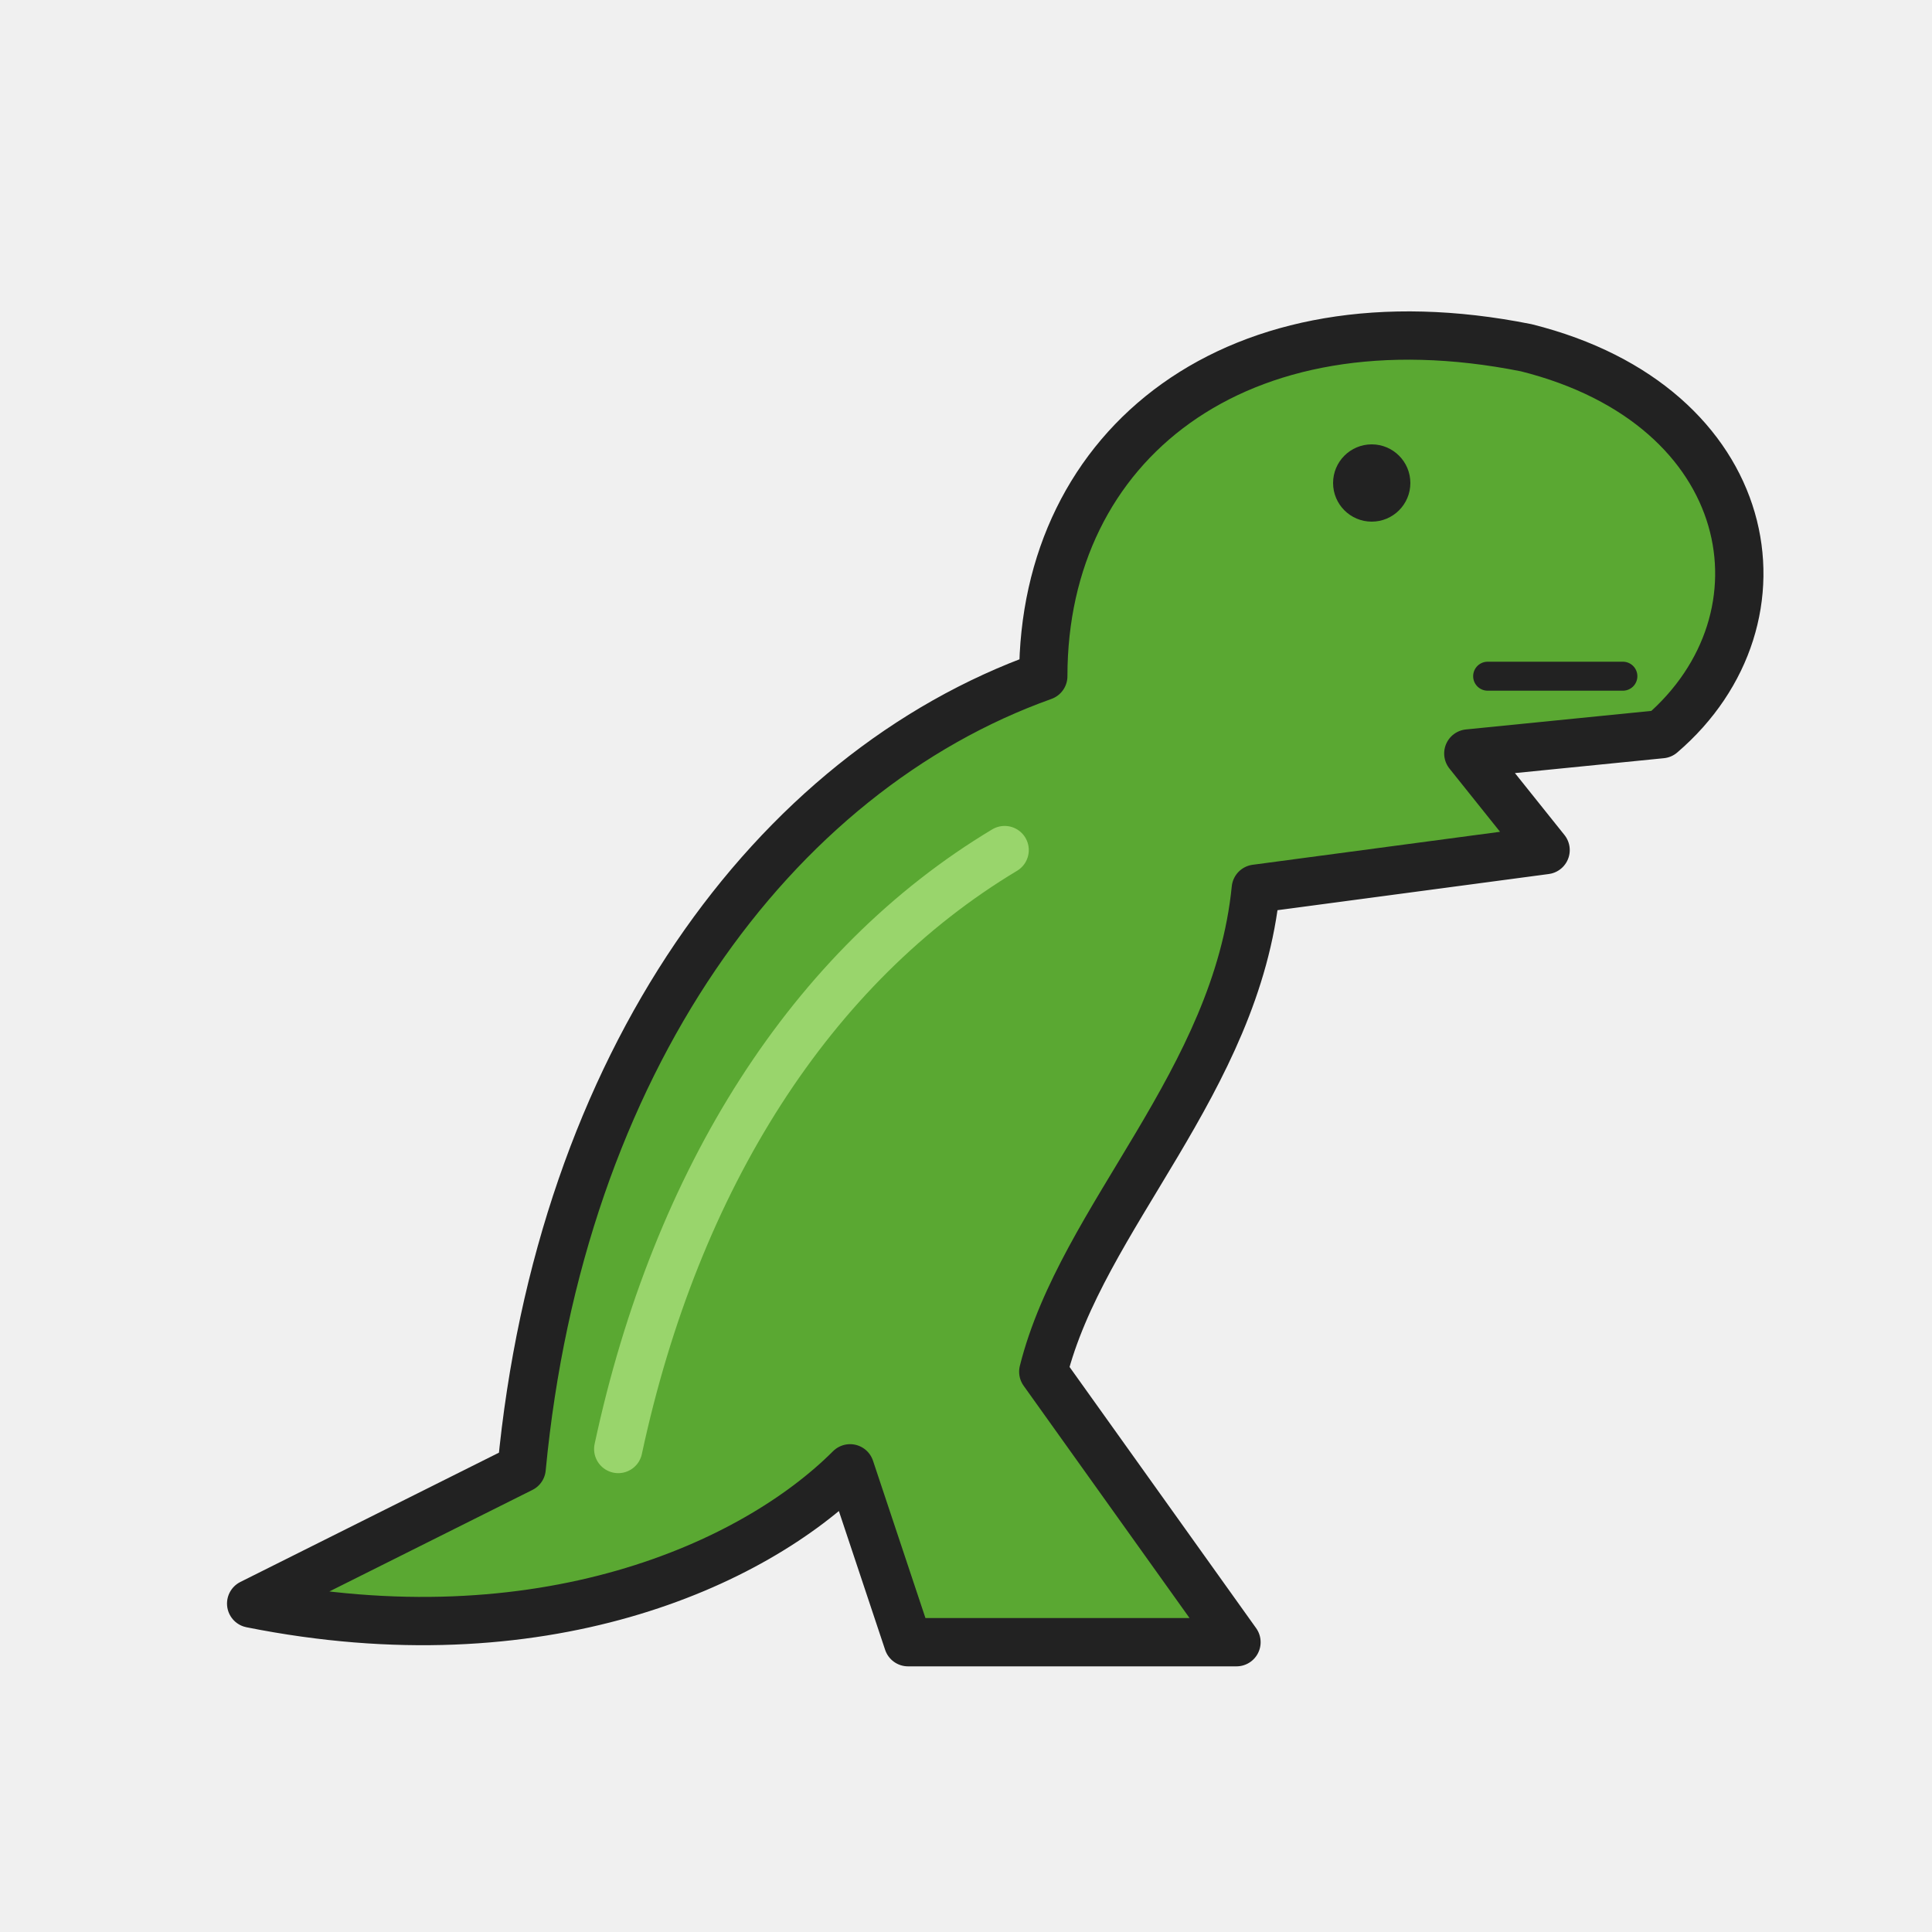
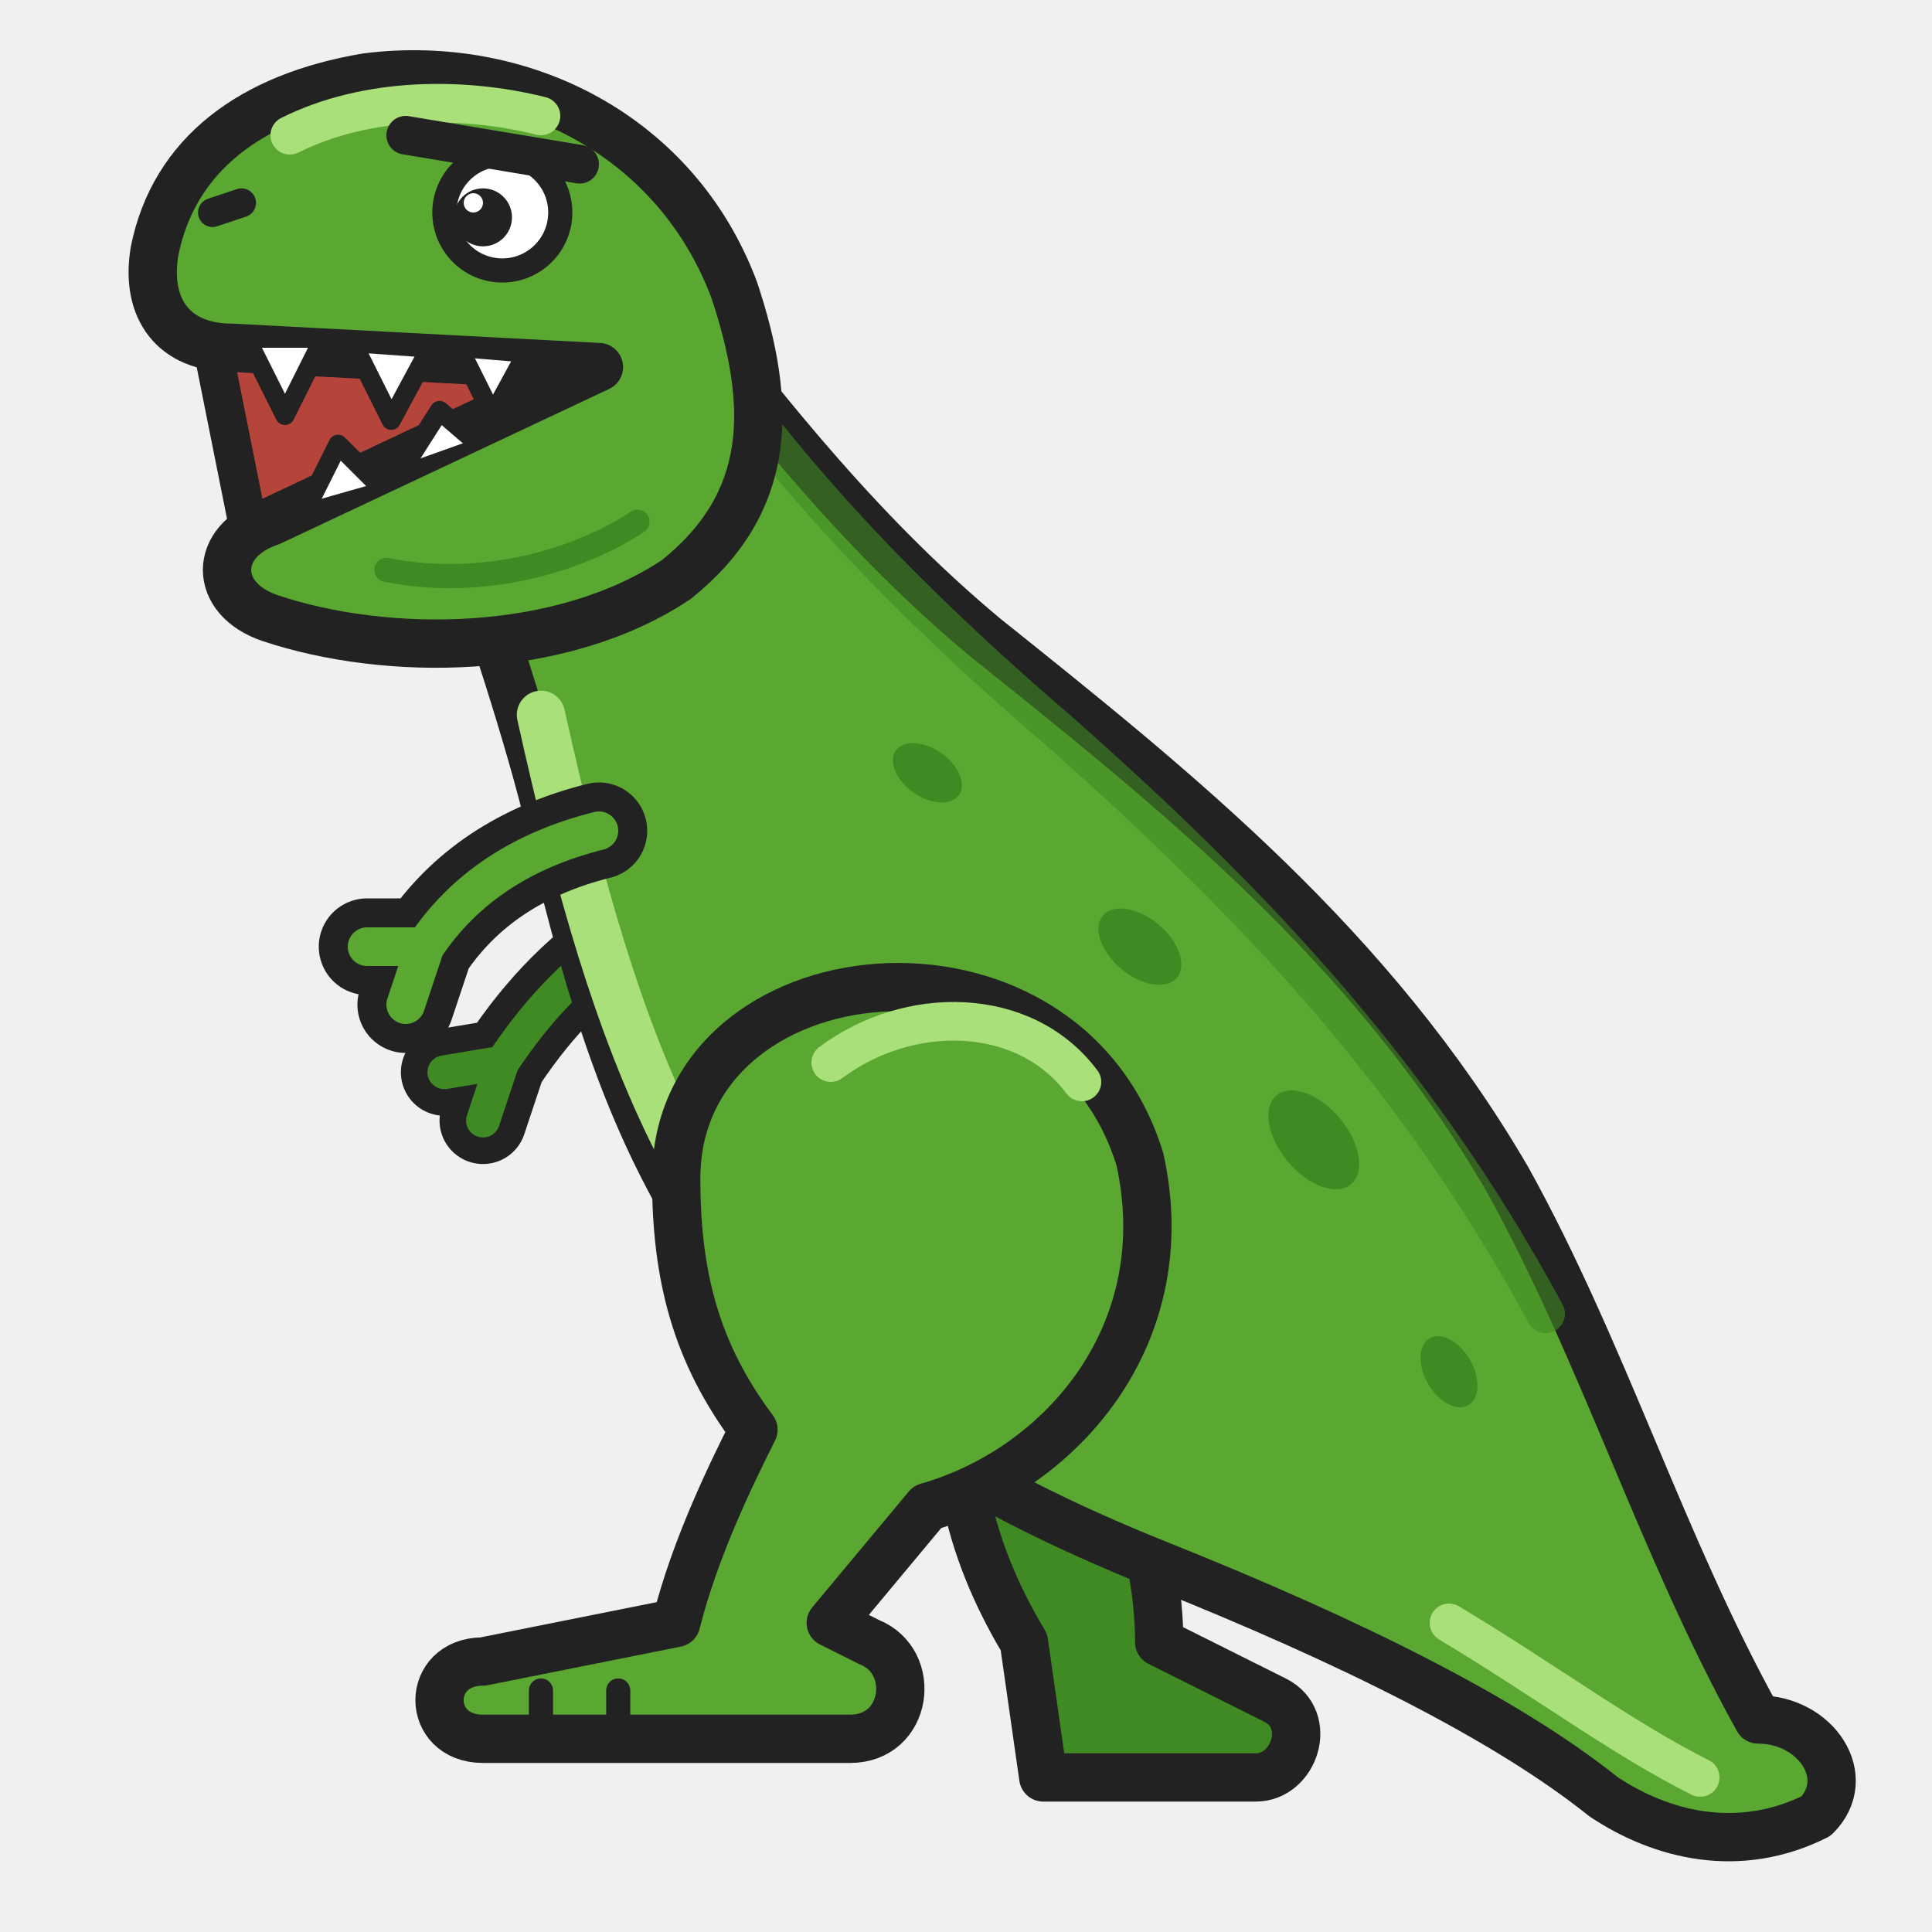
<svg xmlns="http://www.w3.org/2000/svg" viewBox="0 0 200 200" width="400" height="400">
  <g stroke="#222" stroke-width="5" stroke-linejoin="round" stroke-linecap="round" fill="none">
-     <path d="M26,166 L54,152 C58,110 80,80 108,70 C108,46 128,30 158,36 C182,42 186,64 172,76 L152,78 L160,88 L130,92 C128,112 112,126 108,142 L128,170 L94,170 L88,152 C78,162 56,172 26,166 Z" fill="#5aa832" />
-     <circle cx="142" cy="50" r="4" fill="#222" stroke="none" />
-     <path d="M154,70 L168,70" fill="none" stroke="#222" stroke-width="3" />
-     <path d="M64,150 C70,122 84,100 104,88" fill="none" stroke="#a9e07a" stroke-width="5" opacity="0.8" />
+     <path d="M106,136 C116,148 120,160 120,170 L132,176 C136,178 134,184 130,184 L108,184 L106,170 C100,160 98,150 100,140 Z" fill="#3f8a22" />
+     <path d="M66,96 C60,100 56,104 52,110 M52,110 L46,111 M52,110 L50,116" stroke-width="9" />
+     <path d="M66,96 C60,100 56,104 52,110 M52,110 L46,111 M52,110 L50,116" stroke="#3f8a22" stroke-width="3.5" />
+     <path d="M48,56 C52,68 56,80 58,90 C62,106 66,118 74,130 C84,144 100,154 120,162 C140,170 156,178 166,186 C172,190 180,192 188,188 C192,184 188,178 182,178 C172,160 166,140 156,122 C142,98 122,82 102,66 C90,56 80,44 68,28 Z" fill="#5aa832" />
+     <path d="M74,38 C84,52 96,64 110,76 C128,92 146,110 160,136" stroke="#3f8a22" stroke-width="4" opacity="0.6" />
+     <path d="M56,74 C60,92 64,106 70,118" stroke="#a9e07a" stroke-width="5" />
+     <path d="M150,168 C160,174 168,180 176,184" stroke="#a9e07a" stroke-width="4" />
+     <g fill="#3f8a22" stroke="none">
+       <ellipse cx="118" cy="98" rx="5" ry="3" transform="rotate(40 118 98)" />
+       <ellipse cx="136" cy="118" rx="6" ry="3.5" transform="rotate(50 136 118)" />
+       <ellipse cx="150" cy="142" rx="4" ry="2.5" transform="rotate(60 150 142)" />
+       <ellipse cx="96" cy="80" rx="4" ry="2.5" transform="rotate(35 96 80)" />
+     </g>
+     <path d="M70,122 C70,98 110,94 118,120 C122,138 110,152 96,156 L86,168 L90,170 C95,172 94,180 88,180 L50,180 C44,180 44,172 50,172 L70,168 C72,160 76,152 78,148 C72,140 70,132 70,122 Z" fill="#5aa832" />
+     <path d="M86,110 C94,104 106,104 112,112" stroke="#a9e07a" stroke-width="4" />
+     <path d="M56,180 L56,175 M64,180 L64,175" stroke-width="2.5" />
+     <path d="M62,86 C54,88 48,92 44,98 M44,98 L38,98 M44,98 L42,104" stroke-width="10" />
+     <path d="M62,86 C54,88 48,92 44,98 M44,98 L38,98 M44,98 L42,104" stroke="#5aa832" stroke-width="4" />
+     <polygon points="22,36 62,38 26,56" fill="#b5443a" stroke-width="4" />
+     <path d="M76,30 C70,14 54,6 38,8 C26,10 18,16 16,26 C15,32 18,36 24,36 L62,38 L28,54 C22,56 22,62 28,64 C40,68 58,68 70,60 C80,52 80,42 76,30 Z" fill="#5aa832" />
+     <path d="M26,36 L29.5,43 L33,36 M37,36.5 L40.5,43.5 L44,37 M48,37 L51,43 L54,37.5" fill="#fff" stroke-width="2" />
+     <path d="M32,52 L35,46 L39,50 M42,48 L45.5,42.5 L49,45.5" fill="#fff" stroke-width="2" />
+     <path d="M30,14 C38,10 48,10 56,12" stroke="#a9e07a" stroke-width="4" />
+     <circle cx="52" cy="22" r="6" fill="#fff" stroke-width="2.5" />
+     <circle cx="50" cy="22.5" r="3" fill="#222" stroke="none" />
+     <circle cx="49" cy="21" r="1" fill="#fff" stroke="none" />
+     <path d="M42,14 L60,17" stroke-width="4" />
+     <path d="M22,22 L25,21" stroke-width="3" />
+     <path d="M40,59 C50,61 60,58 66,54" stroke="#3f8a22" stroke-width="2.5" />
  </g>
</svg>
